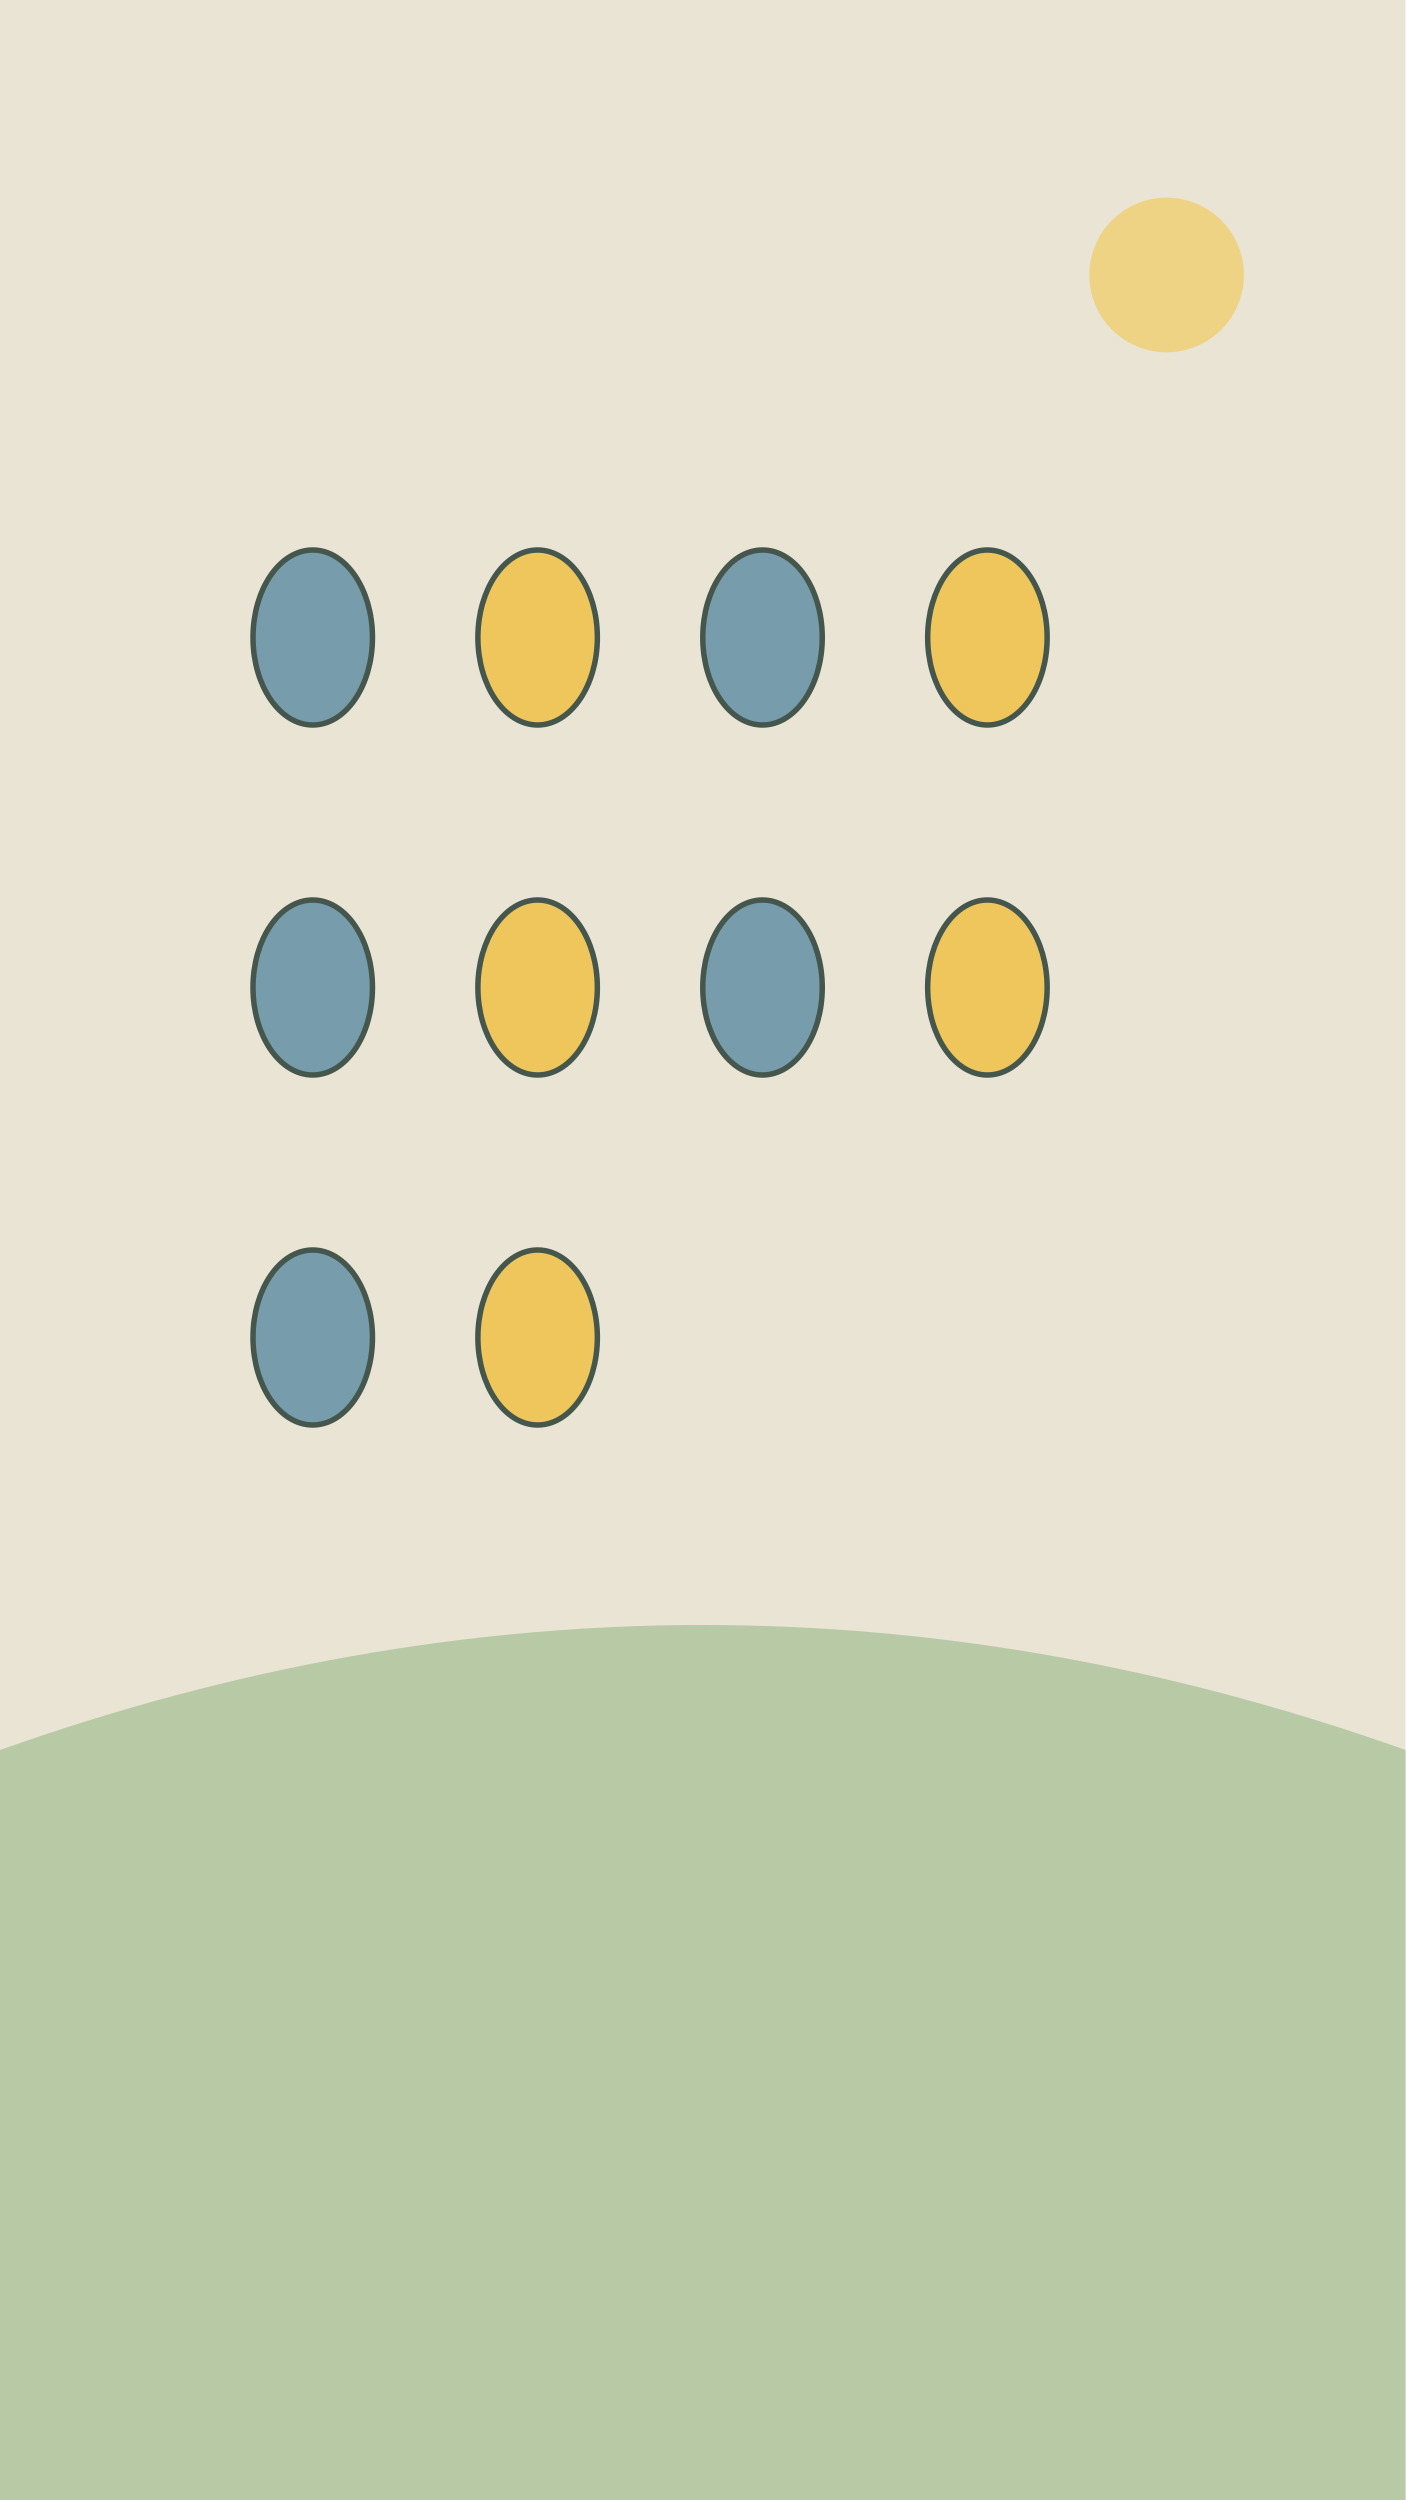
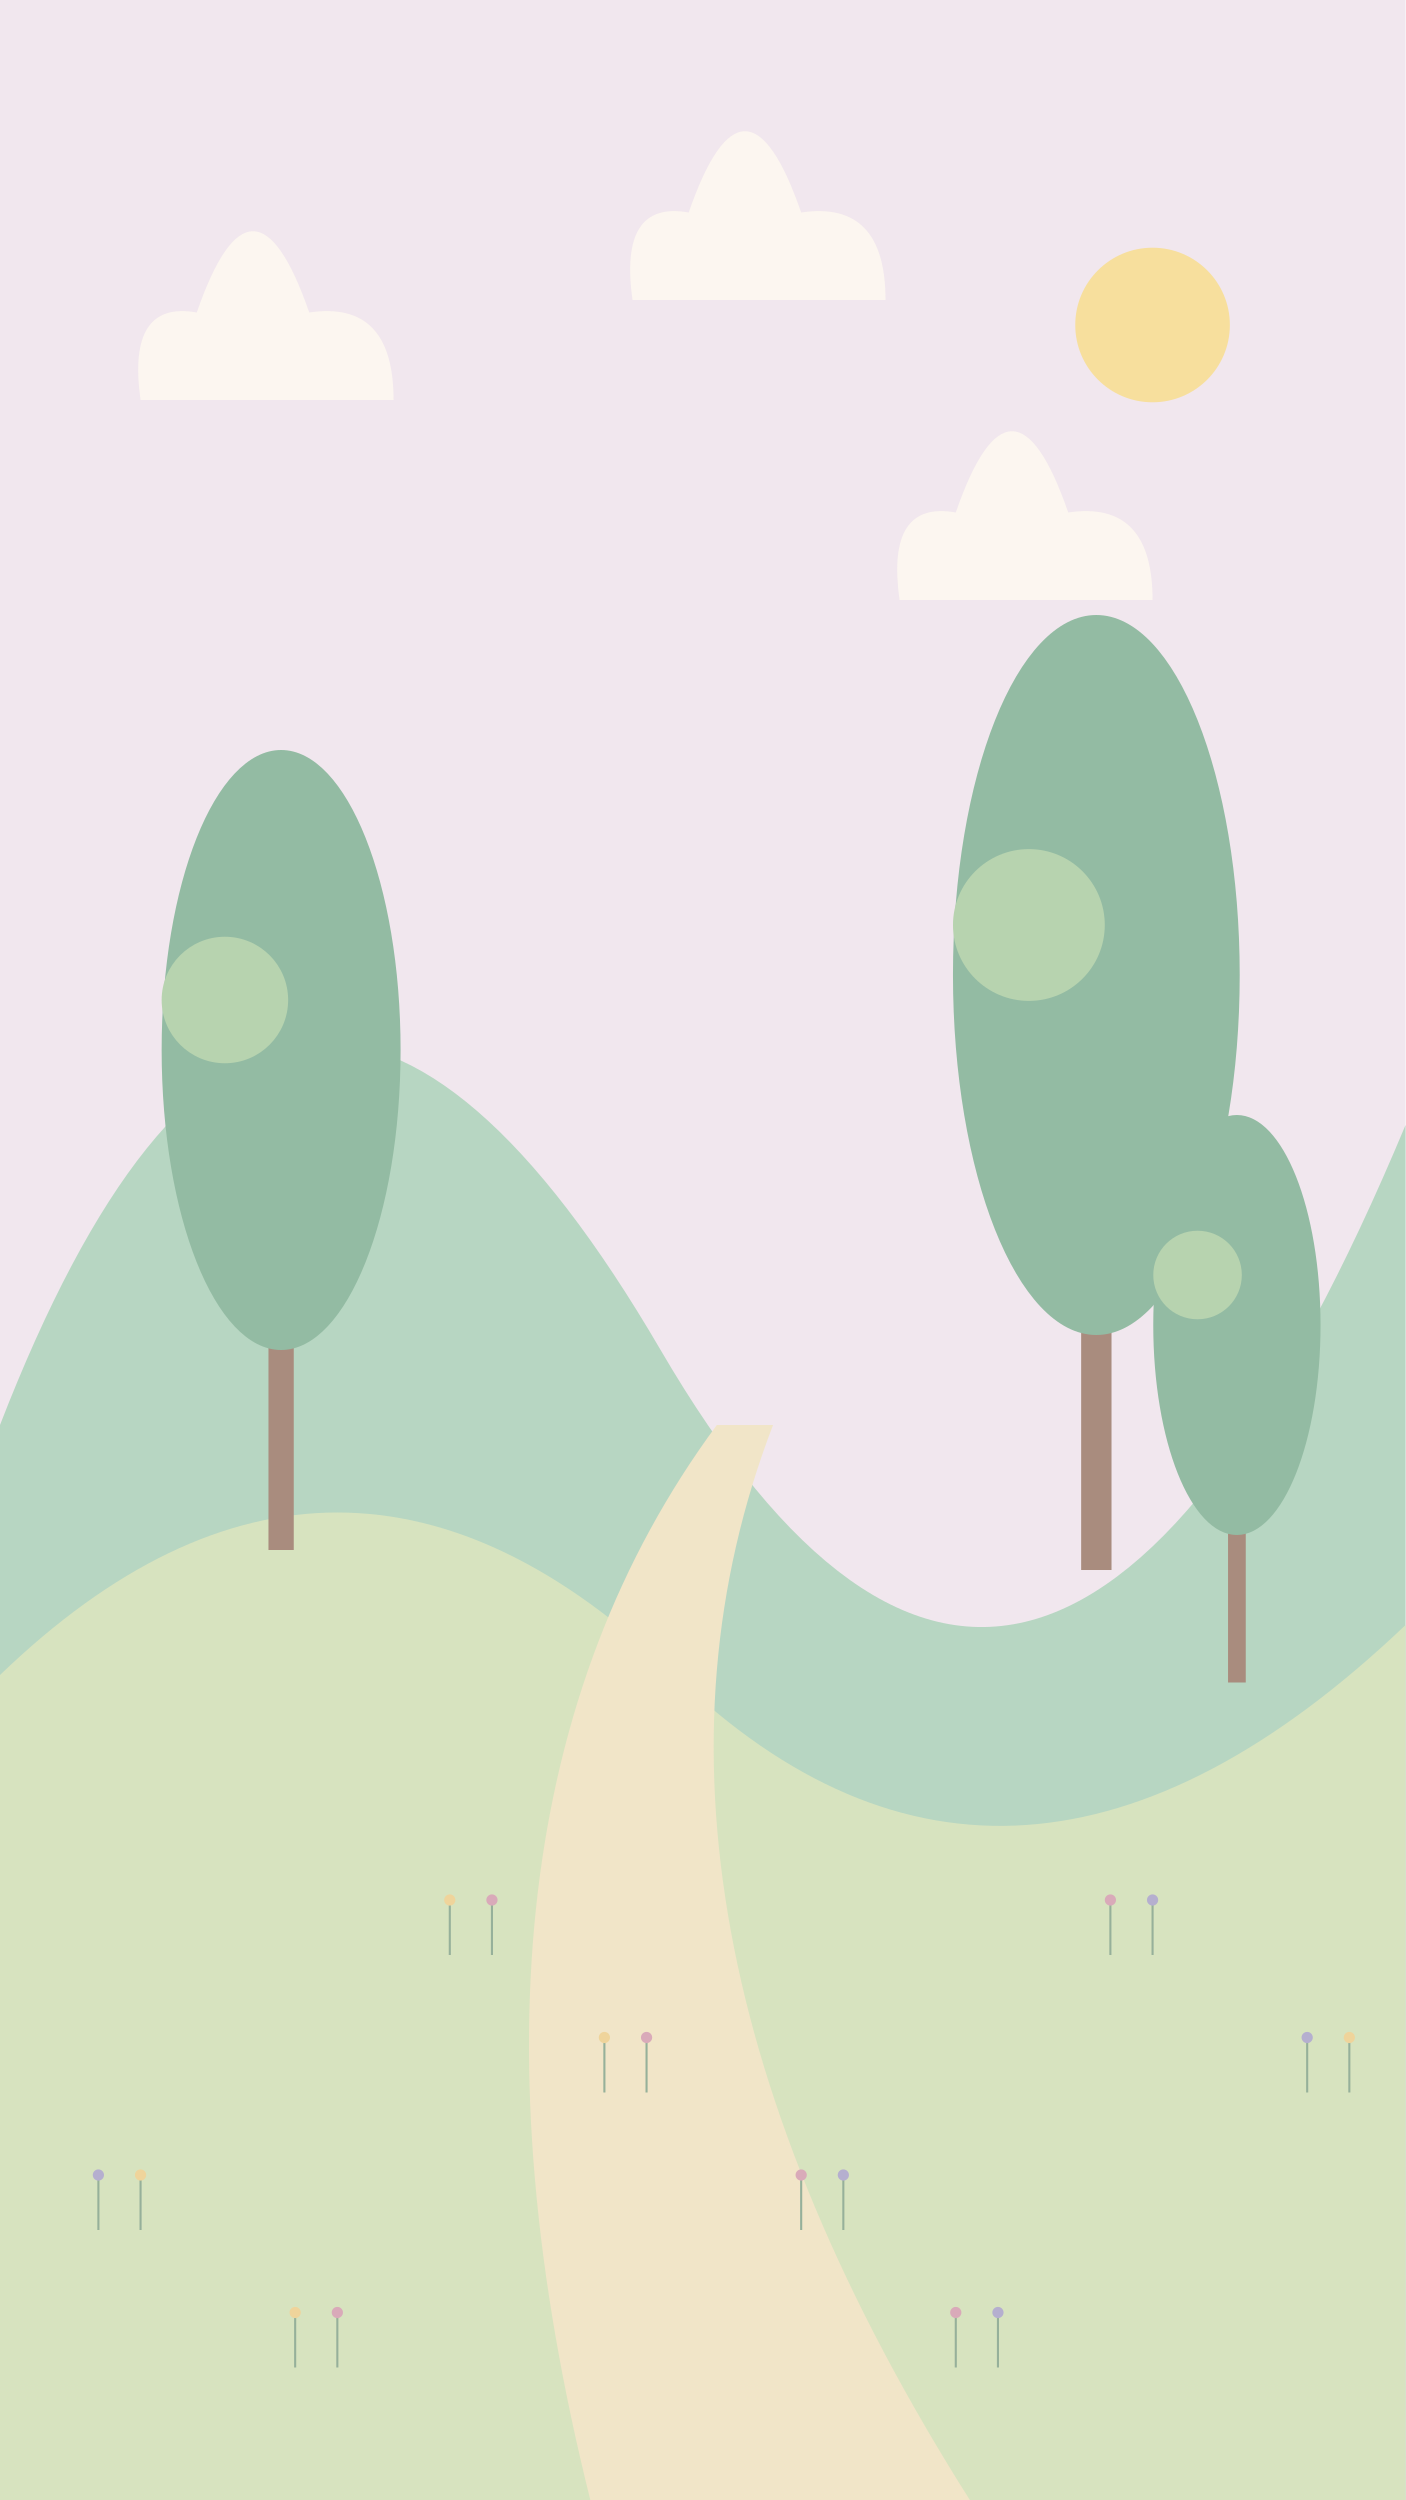
- <svg xmlns="http://www.w3.org/2000/svg" width="768" height="1366">
-   <rect width="100%" height="100%" fill="#e9e4d4" />
-   <path d="M0 956.2 Q384 819.6 768 956.2 V1366 H0Z" fill="#b8caa5" />
-   <circle cx="637.44" cy="150.26" r="42.24" fill="#eed384" />
-   <ellipse cx="170.88" cy="348.33" rx="32.64" ry="47.81" fill="#779cab" stroke="#45564d" stroke-width="3" />
-   <ellipse cx="293.76" cy="348.33" rx="32.64" ry="47.81" fill="#eec65b" stroke="#45564d" stroke-width="3" />
-   <ellipse cx="416.64" cy="348.33" rx="32.64" ry="47.81" fill="#779cab" stroke="#45564d" stroke-width="3" />
-   <ellipse cx="539.52" cy="348.33" rx="32.64" ry="47.81" fill="#eec65b" stroke="#45564d" stroke-width="3" />
-   <ellipse cx="170.88" cy="539.57" rx="32.64" ry="47.81" fill="#779cab" stroke="#45564d" stroke-width="3" />
-   <ellipse cx="293.76" cy="539.57" rx="32.64" ry="47.81" fill="#eec65b" stroke="#45564d" stroke-width="3" />
-   <ellipse cx="416.64" cy="539.57" rx="32.64" ry="47.81" fill="#779cab" stroke="#45564d" stroke-width="3" />
-   <ellipse cx="539.52" cy="539.57" rx="32.64" ry="47.81" fill="#eec65b" stroke="#45564d" stroke-width="3" />
-   <ellipse cx="170.88" cy="730.81" rx="32.64" ry="47.81" fill="#779cab" stroke="#45564d" stroke-width="3" />
-   <ellipse cx="293.76" cy="730.81" rx="32.64" ry="47.81" fill="#eec65b" stroke="#45564d" stroke-width="3" />
+ <svg xmlns="http://www.w3.org/2000/svg" width="768" height="1366" viewBox="0 0 768 1366">
+   <rect width="768" height="1366" fill="#f1e7ee" />
+   <circle cx="629.76" cy="177.58" r="42.24" fill="#f7df9d" />
+   <path d="M76.8 218.56 Q69.12 163.92 107.52 170.75 Q138.24 81.96 168.96 170.75 Q215.04 163.92 215.04 218.56 Z" fill="#fffaf0" opacity=".8" />
+   <path d="M345.6 163.92 Q337.92 109.28 376.32 116.11 Q407.04 27.32 437.76 116.11 Q483.84 109.28 483.84 163.92 Z" fill="#fffaf0" opacity=".8" />
+   <path d="M491.52 327.84 Q483.84 273.2 522.24 280.03 Q552.96 191.24 583.68 280.03 Q629.76 273.2 629.76 327.84 Z" fill="#fffaf0" opacity=".8" />
+   <path d="M0 778.62 Q153.6 382.48 360.96 737.64 T768 614.7 V1366 H0Z" fill="#b7d6c2" />
+   <path d="M0 915.22 Q184.32 737.64 368.64 915.22 T768 887.9 V1366 H0Z" fill="#d7e3bf" />
+   <path d="M322.56 1366 Q230.4 997.18 391.68 778.62 L422.4 778.62 Q322.56 1038.16 529.92 1366" fill="#f1e5c8" />
+   <path d="M153.6 587.38 v259.54" stroke="#a98c7e" stroke-width="13.82" />
+   <ellipse cx="153.6" cy="573.72" rx="65.28" ry="163.92" fill="#93bba3" />
+   <circle cx="122.88" cy="546.4" r="34.56" fill="#b7d3af" />
+   <path d="M599.04 546.4 v311.45" stroke="#a98c7e" stroke-width="16.59" />
+   <ellipse cx="599.04" cy="532.74" rx="78.34" ry="196.7" fill="#93bba3" />
+   <circle cx="562.18" cy="505.42" r="41.47" fill="#b7d3af" />
+   <path d="M675.84 737.64 v181.68" stroke="#a98c7e" stroke-width="9.68" />
+   <ellipse cx="675.84" cy="723.98" rx="45.7" ry="114.74" fill="#93bba3" />
+   <circle cx="654.34" cy="696.66" r="24.19" fill="#b7d3af" />
+   <path d="M606.72 1038.16 v30.05" stroke="#96b09a" stroke-width="1.15" />
+   <circle cx="606.72" cy="1038.16" r="3.07" fill="#d9aab9" />
+   <path d="M330.24 1113.29 v30.05" stroke="#96b09a" stroke-width="1.15" />
+   <circle cx="330.24" cy="1113.29" r="3.07" fill="#efd49b" />
+   <path d="M53.76 1188.42 v30.05" stroke="#96b09a" stroke-width="1.15" />
+   <circle cx="53.76" cy="1188.42" r="3.07" fill="#b5afcf" />
+   <path d="M522.24 1263.55 v30.05" stroke="#96b09a" stroke-width="1.15" />
+   <circle cx="522.24" cy="1263.55" r="3.07" fill="#d9aab9" />
+   <path d="M245.76 1038.16 v30.05" stroke="#96b09a" stroke-width="1.15" />
+   <circle cx="245.76" cy="1038.16" r="3.07" fill="#efd49b" />
+   <path d="M714.24 1113.29 v30.05" stroke="#96b09a" stroke-width="1.15" />
+   <circle cx="714.24" cy="1113.29" r="3.07" fill="#b5afcf" />
+   <path d="M437.76 1188.42 v30.05" stroke="#96b09a" stroke-width="1.15" />
+   <circle cx="437.76" cy="1188.42" r="3.07" fill="#d9aab9" />
+   <path d="M161.28 1263.55 v30.05" stroke="#96b09a" stroke-width="1.15" />
+   <circle cx="161.28" cy="1263.55" r="3.07" fill="#efd49b" />
+   <path d="M629.76 1038.16 v30.05" stroke="#96b09a" stroke-width="1.15" />
+   <circle cx="629.76" cy="1038.16" r="3.07" fill="#b5afcf" />
+   <path d="M353.28 1113.29 v30.05" stroke="#96b09a" stroke-width="1.15" />
+   <circle cx="353.28" cy="1113.29" r="3.07" fill="#d9aab9" />
+   <path d="M76.8 1188.42 v30.05" stroke="#96b09a" stroke-width="1.15" />
+   <circle cx="76.8" cy="1188.42" r="3.07" fill="#efd49b" />
+   <path d="M545.28 1263.55 v30.05" stroke="#96b09a" stroke-width="1.15" />
+   <circle cx="545.28" cy="1263.55" r="3.07" fill="#b5afcf" />
+   <path d="M268.8 1038.16 v30.05" stroke="#96b09a" stroke-width="1.15" />
+   <circle cx="268.8" cy="1038.16" r="3.07" fill="#d9aab9" />
+   <path d="M737.28 1113.29 v30.05" stroke="#96b09a" stroke-width="1.15" />
+   <circle cx="737.28" cy="1113.29" r="3.07" fill="#efd49b" />
+   <path d="M460.8 1188.42 v30.05" stroke="#96b09a" stroke-width="1.15" />
+   <circle cx="460.8" cy="1188.42" r="3.07" fill="#b5afcf" />
+   <path d="M184.32 1263.55 v30.05" stroke="#96b09a" stroke-width="1.15" />
+   <circle cx="184.32" cy="1263.55" r="3.07" fill="#d9aab9" />
</svg>
